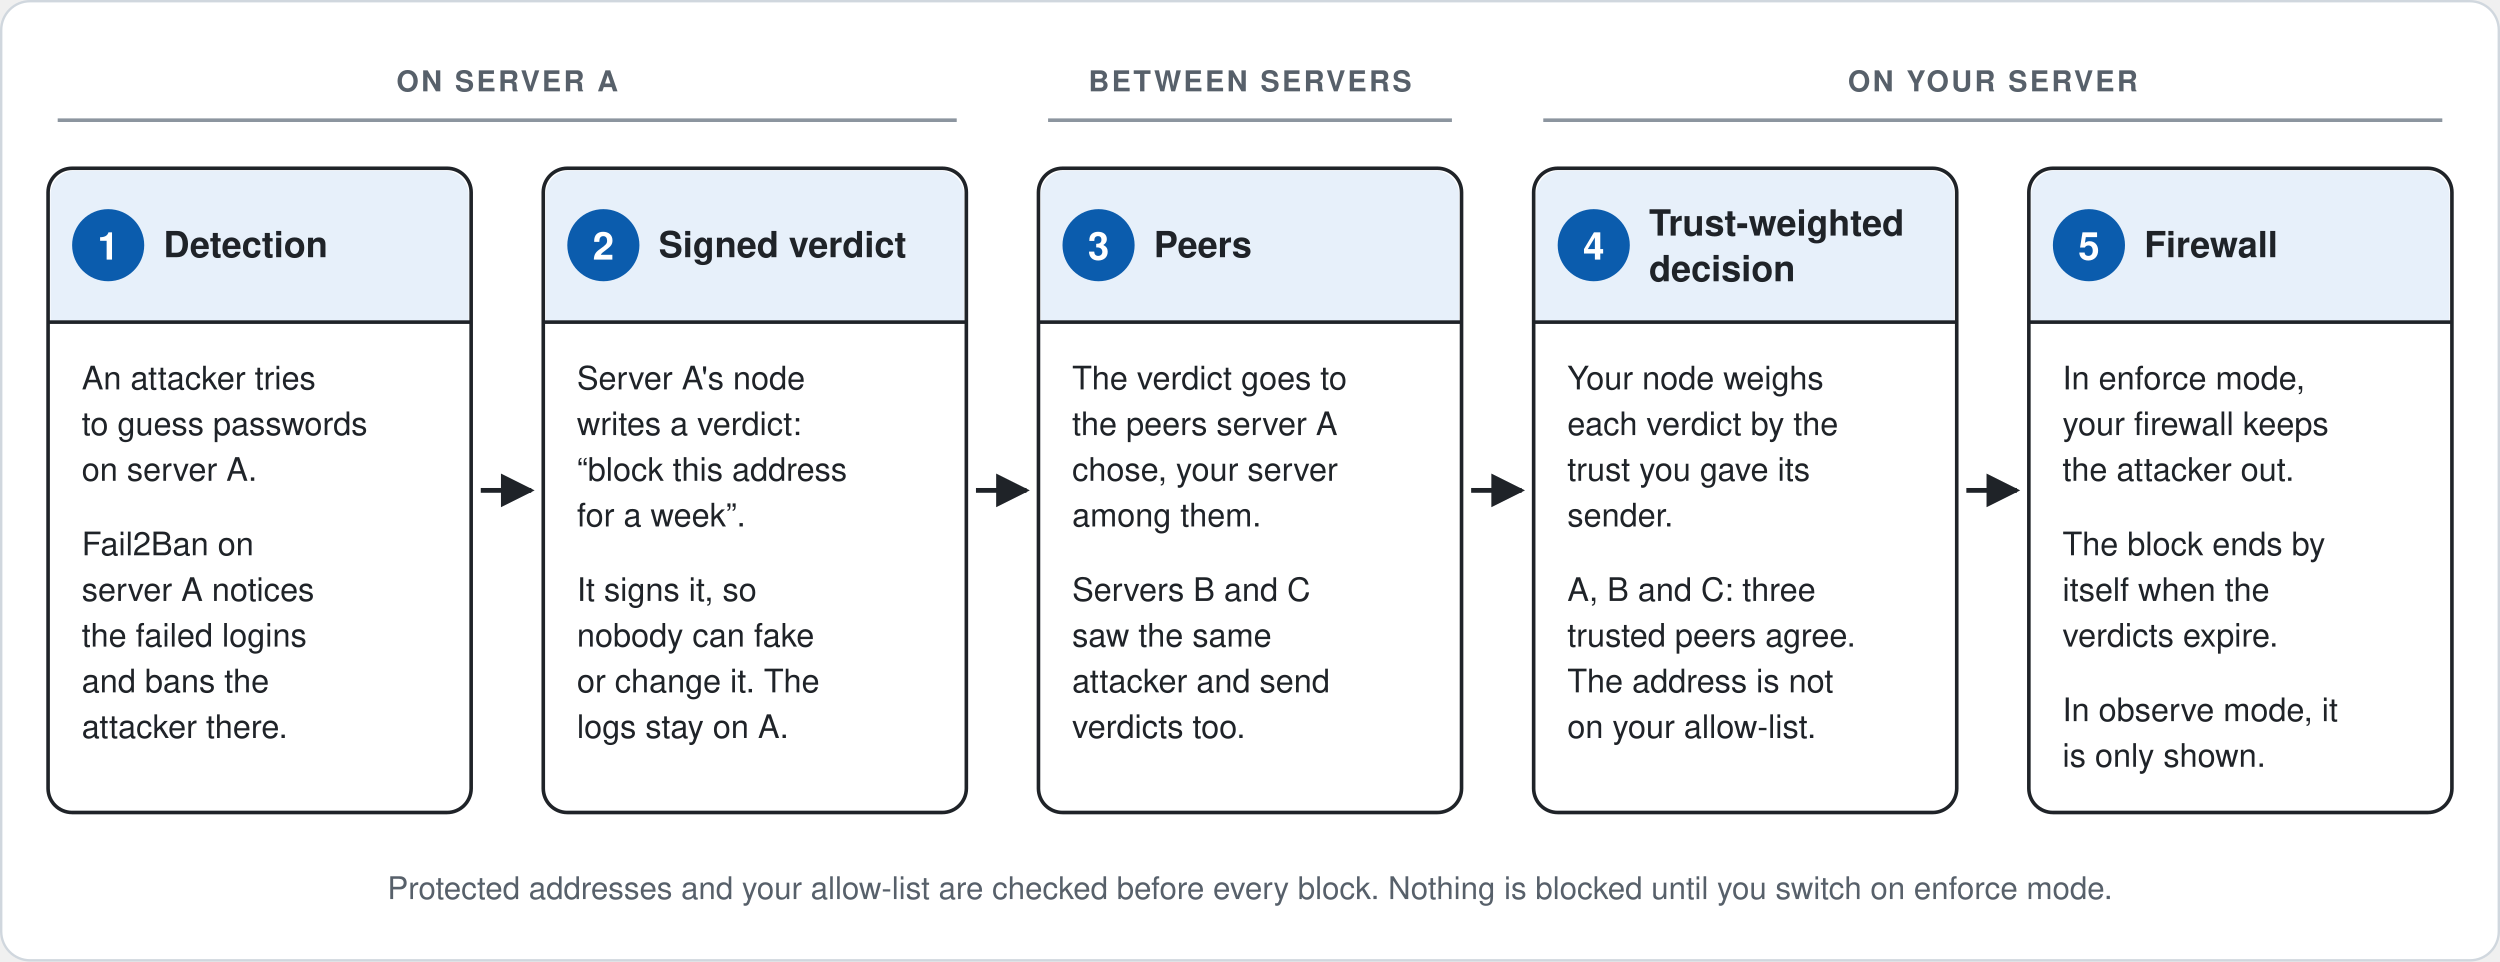
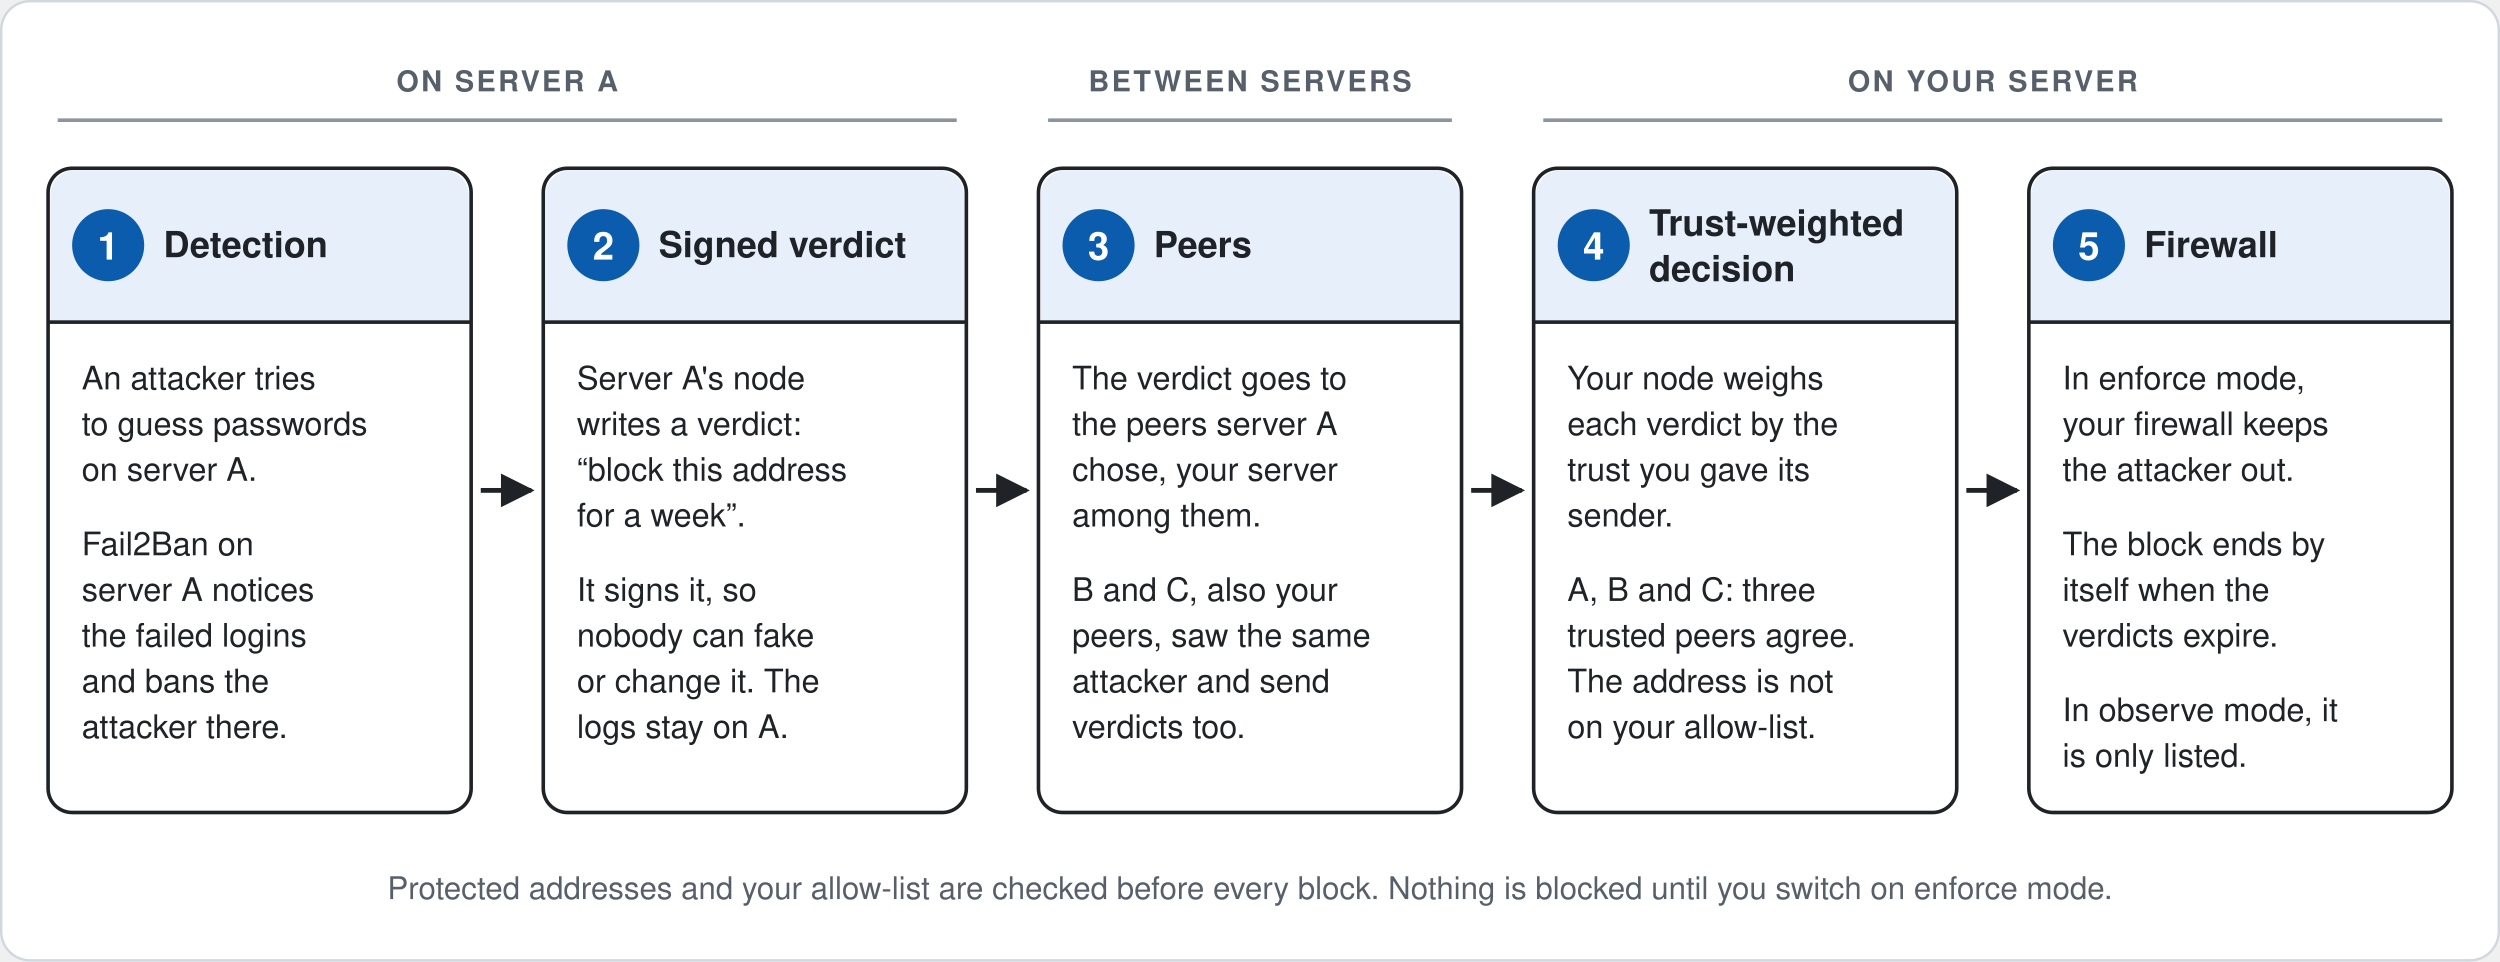
<svg xmlns="http://www.w3.org/2000/svg" viewBox="0 0 1040 400" width="1040" height="400" role="img" aria-labelledby="title desc" font-family="-apple-system, 'Segoe UI', Helvetica, Arial, sans-serif">
  <defs>
    <marker id="arrow" viewBox="0 0 10 10" refX="9" refY="5" markerWidth="7" markerHeight="7" orient="auto-start-reverse">
      <path d="M 0 0 L 10 5 L 0 10 z" fill="#1f2328" />
    </marker>
  </defs>
  <rect x="0.5" y="0.5" width="1039" height="399" rx="12" fill="#ffffff" stroke="#d0d7de" />
  <text x="211" y="38" text-anchor="middle" font-size="12" font-weight="600" letter-spacing="1" fill="#57606a">ON SERVER A</text>
  <path d="M 24 50 H 398" stroke="#8c959f" stroke-width="1.5" />
  <text x="520" y="38" text-anchor="middle" font-size="12" font-weight="600" letter-spacing="1" fill="#57606a">BETWEEN SERVERS</text>
  <path d="M 436 50 H 604" stroke="#8c959f" stroke-width="1.5" />
  <text x="829" y="38" text-anchor="middle" font-size="12" font-weight="600" letter-spacing="1" fill="#57606a">ON YOUR SERVER</text>
  <path d="M 642 50 H 1016" stroke="#8c959f" stroke-width="1.5" />
  <g>
    <rect x="20" y="70" width="176" height="268" rx="10" fill="#ffffff" stroke="#1f2328" stroke-width="1.5" />
    <path d="M 21 81 a 10 10 0 0 1 10 -10 H 185 a 10 10 0 0 1 10 10 V 134 H 21 z" fill="#e7f0fa" />
    <path d="M 20 134 H 196" stroke="#1f2328" stroke-width="1.5" />
    <circle cx="45" cy="102" r="15" fill="#0b5cad" />
    <text x="45" y="108" text-anchor="middle" font-size="16" font-weight="700" fill="#ffffff">1</text>
    <text x="68" y="107" font-size="15" font-weight="700" fill="#1f2328">Detection</text>
    <text x="34" y="162" font-size="13.5" fill="#1f2328">
      <tspan x="34" y="162">An attacker tries</tspan>
      <tspan x="34" y="181">to guess passwords</tspan>
      <tspan x="34" y="200">on server A.</tspan>
    </text>
    <text x="34" y="231" font-size="13.5" fill="#1f2328">
      <tspan x="34" y="231">Fail2Ban on</tspan>
      <tspan x="34" y="250">server A notices</tspan>
      <tspan x="34" y="269">the failed logins</tspan>
      <tspan x="34" y="288">and bans the</tspan>
      <tspan x="34" y="307">attacker there.</tspan>
    </text>
  </g>
  <path d="M 200 204 H 221" stroke="#1f2328" stroke-width="2" marker-end="url(#arrow)" />
  <g>
    <rect x="226" y="70" width="176" height="268" rx="10" fill="#ffffff" stroke="#1f2328" stroke-width="1.5" />
    <path d="M 227 81 a 10 10 0 0 1 10 -10 H 391 a 10 10 0 0 1 10 10 V 134 H 227 z" fill="#e7f0fa" />
    <path d="M 226 134 H 402" stroke="#1f2328" stroke-width="1.5" />
    <circle cx="251" cy="102" r="15" fill="#0b5cad" />
    <text x="251" y="108" text-anchor="middle" font-size="16" font-weight="700" fill="#ffffff">2</text>
    <text x="274" y="107" font-size="15" font-weight="700" fill="#1f2328">Signed verdict</text>
    <text x="240" y="162" font-size="13.5" fill="#1f2328">
      <tspan x="240" y="162">Server A's node</tspan>
      <tspan x="240" y="181">writes a verdict:</tspan>
      <tspan x="240" y="200">“block this address</tspan>
      <tspan x="240" y="219">for a week”.</tspan>
    </text>
    <text x="240" y="250" font-size="13.5" fill="#1f2328">
      <tspan x="240" y="250">It signs it, so</tspan>
      <tspan x="240" y="269">nobody can fake</tspan>
      <tspan x="240" y="288">or change it. The</tspan>
      <tspan x="240" y="307">logs stay on A.</tspan>
    </text>
  </g>
  <path d="M 406 204 H 427" stroke="#1f2328" stroke-width="2" marker-end="url(#arrow)" />
  <g>
    <rect x="432" y="70" width="176" height="268" rx="10" fill="#ffffff" stroke="#1f2328" stroke-width="1.5" />
    <path d="M 433 81 a 10 10 0 0 1 10 -10 H 597 a 10 10 0 0 1 10 10 V 134 H 433 z" fill="#e7f0fa" />
    <path d="M 432 134 H 608" stroke="#1f2328" stroke-width="1.5" />
    <circle cx="457" cy="102" r="15" fill="#0b5cad" />
    <text x="457" y="108" text-anchor="middle" font-size="16" font-weight="700" fill="#ffffff">3</text>
    <text x="480" y="107" font-size="15" font-weight="700" fill="#1f2328">Peers</text>
    <text x="446" y="162" font-size="13.5" fill="#1f2328">
      <tspan x="446" y="162">The verdict goes to</tspan>
      <tspan x="446" y="181">the peers server A</tspan>
      <tspan x="446" y="200">chose, your server</tspan>
      <tspan x="446" y="219">among them.</tspan>
    </text>
    <text x="446" y="250" font-size="13.5" fill="#1f2328">
-       <tspan x="446" y="250">Servers B and C</tspan>
-       <tspan x="446" y="269">saw the same</tspan>
+       <tspan x="446" y="250">B and C, also your</tspan>
+       <tspan x="446" y="269">peers, saw the same</tspan>
      <tspan x="446" y="288">attacker and send</tspan>
      <tspan x="446" y="307">verdicts too.</tspan>
    </text>
  </g>
  <path d="M 612 204 H 633" stroke="#1f2328" stroke-width="2" marker-end="url(#arrow)" />
  <g>
    <rect x="638" y="70" width="176" height="268" rx="10" fill="#ffffff" stroke="#1f2328" stroke-width="1.5" />
    <path d="M 639 81 a 10 10 0 0 1 10 -10 H 803 a 10 10 0 0 1 10 10 V 134 H 639 z" fill="#e7f0fa" />
    <path d="M 638 134 H 814" stroke="#1f2328" stroke-width="1.5" />
    <circle cx="663" cy="102" r="15" fill="#0b5cad" />
    <text x="663" y="108" text-anchor="middle" font-size="16" font-weight="700" fill="#ffffff">4</text>
    <text x="686" y="98" font-size="15" font-weight="700" fill="#1f2328">
      <tspan x="686" y="98">Trust-weighted</tspan>
      <tspan x="686" y="117">decision</tspan>
    </text>
    <text x="652" y="162" font-size="13.5" fill="#1f2328">
      <tspan x="652" y="162">Your node weighs</tspan>
      <tspan x="652" y="181">each verdict by the</tspan>
      <tspan x="652" y="200">trust you gave its</tspan>
      <tspan x="652" y="219">sender.</tspan>
    </text>
    <text x="652" y="250" font-size="13.5" fill="#1f2328">
      <tspan x="652" y="250">A, B and C: three</tspan>
      <tspan x="652" y="269">trusted peers agree.</tspan>
      <tspan x="652" y="288">The address is not</tspan>
      <tspan x="652" y="307">on your allow-list.</tspan>
    </text>
  </g>
  <path d="M 818 204 H 839" stroke="#1f2328" stroke-width="2" marker-end="url(#arrow)" />
  <g>
    <rect x="844" y="70" width="176" height="268" rx="10" fill="#ffffff" stroke="#1f2328" stroke-width="1.5" />
    <path d="M 845 81 a 10 10 0 0 1 10 -10 H 1009 a 10 10 0 0 1 10 10 V 134 H 845 z" fill="#e7f0fa" />
    <path d="M 844 134 H 1020" stroke="#1f2328" stroke-width="1.5" />
    <circle cx="869" cy="102" r="15" fill="#0b5cad" />
    <text x="869" y="108" text-anchor="middle" font-size="16" font-weight="700" fill="#ffffff">5</text>
    <text x="892" y="107" font-size="15" font-weight="700" fill="#1f2328">Firewall</text>
    <text x="858" y="162" font-size="13.5" fill="#1f2328">
      <tspan x="858" y="162">In enforce mode,</tspan>
      <tspan x="858" y="181">your firewall keeps</tspan>
      <tspan x="858" y="200">the attacker out.</tspan>
    </text>
    <text x="858" y="231" font-size="13.5" fill="#1f2328">
      <tspan x="858" y="231">The block ends by</tspan>
      <tspan x="858" y="250">itself when the</tspan>
      <tspan x="858" y="269">verdicts expire.</tspan>
    </text>
    <text x="858" y="300" font-size="13.5" fill="#1f2328">
      <tspan x="858" y="300">In observe mode, it</tspan>
-       <tspan x="858" y="319">is only shown.</tspan>
+       <tspan x="858" y="319">is only listed.</tspan>
    </text>
  </g>
  <text x="520" y="374" text-anchor="middle" font-size="13" fill="#57606a">Protected addresses and your allow-list are checked before every block. Nothing is blocked until you switch on enforce mode.</text>
</svg>
